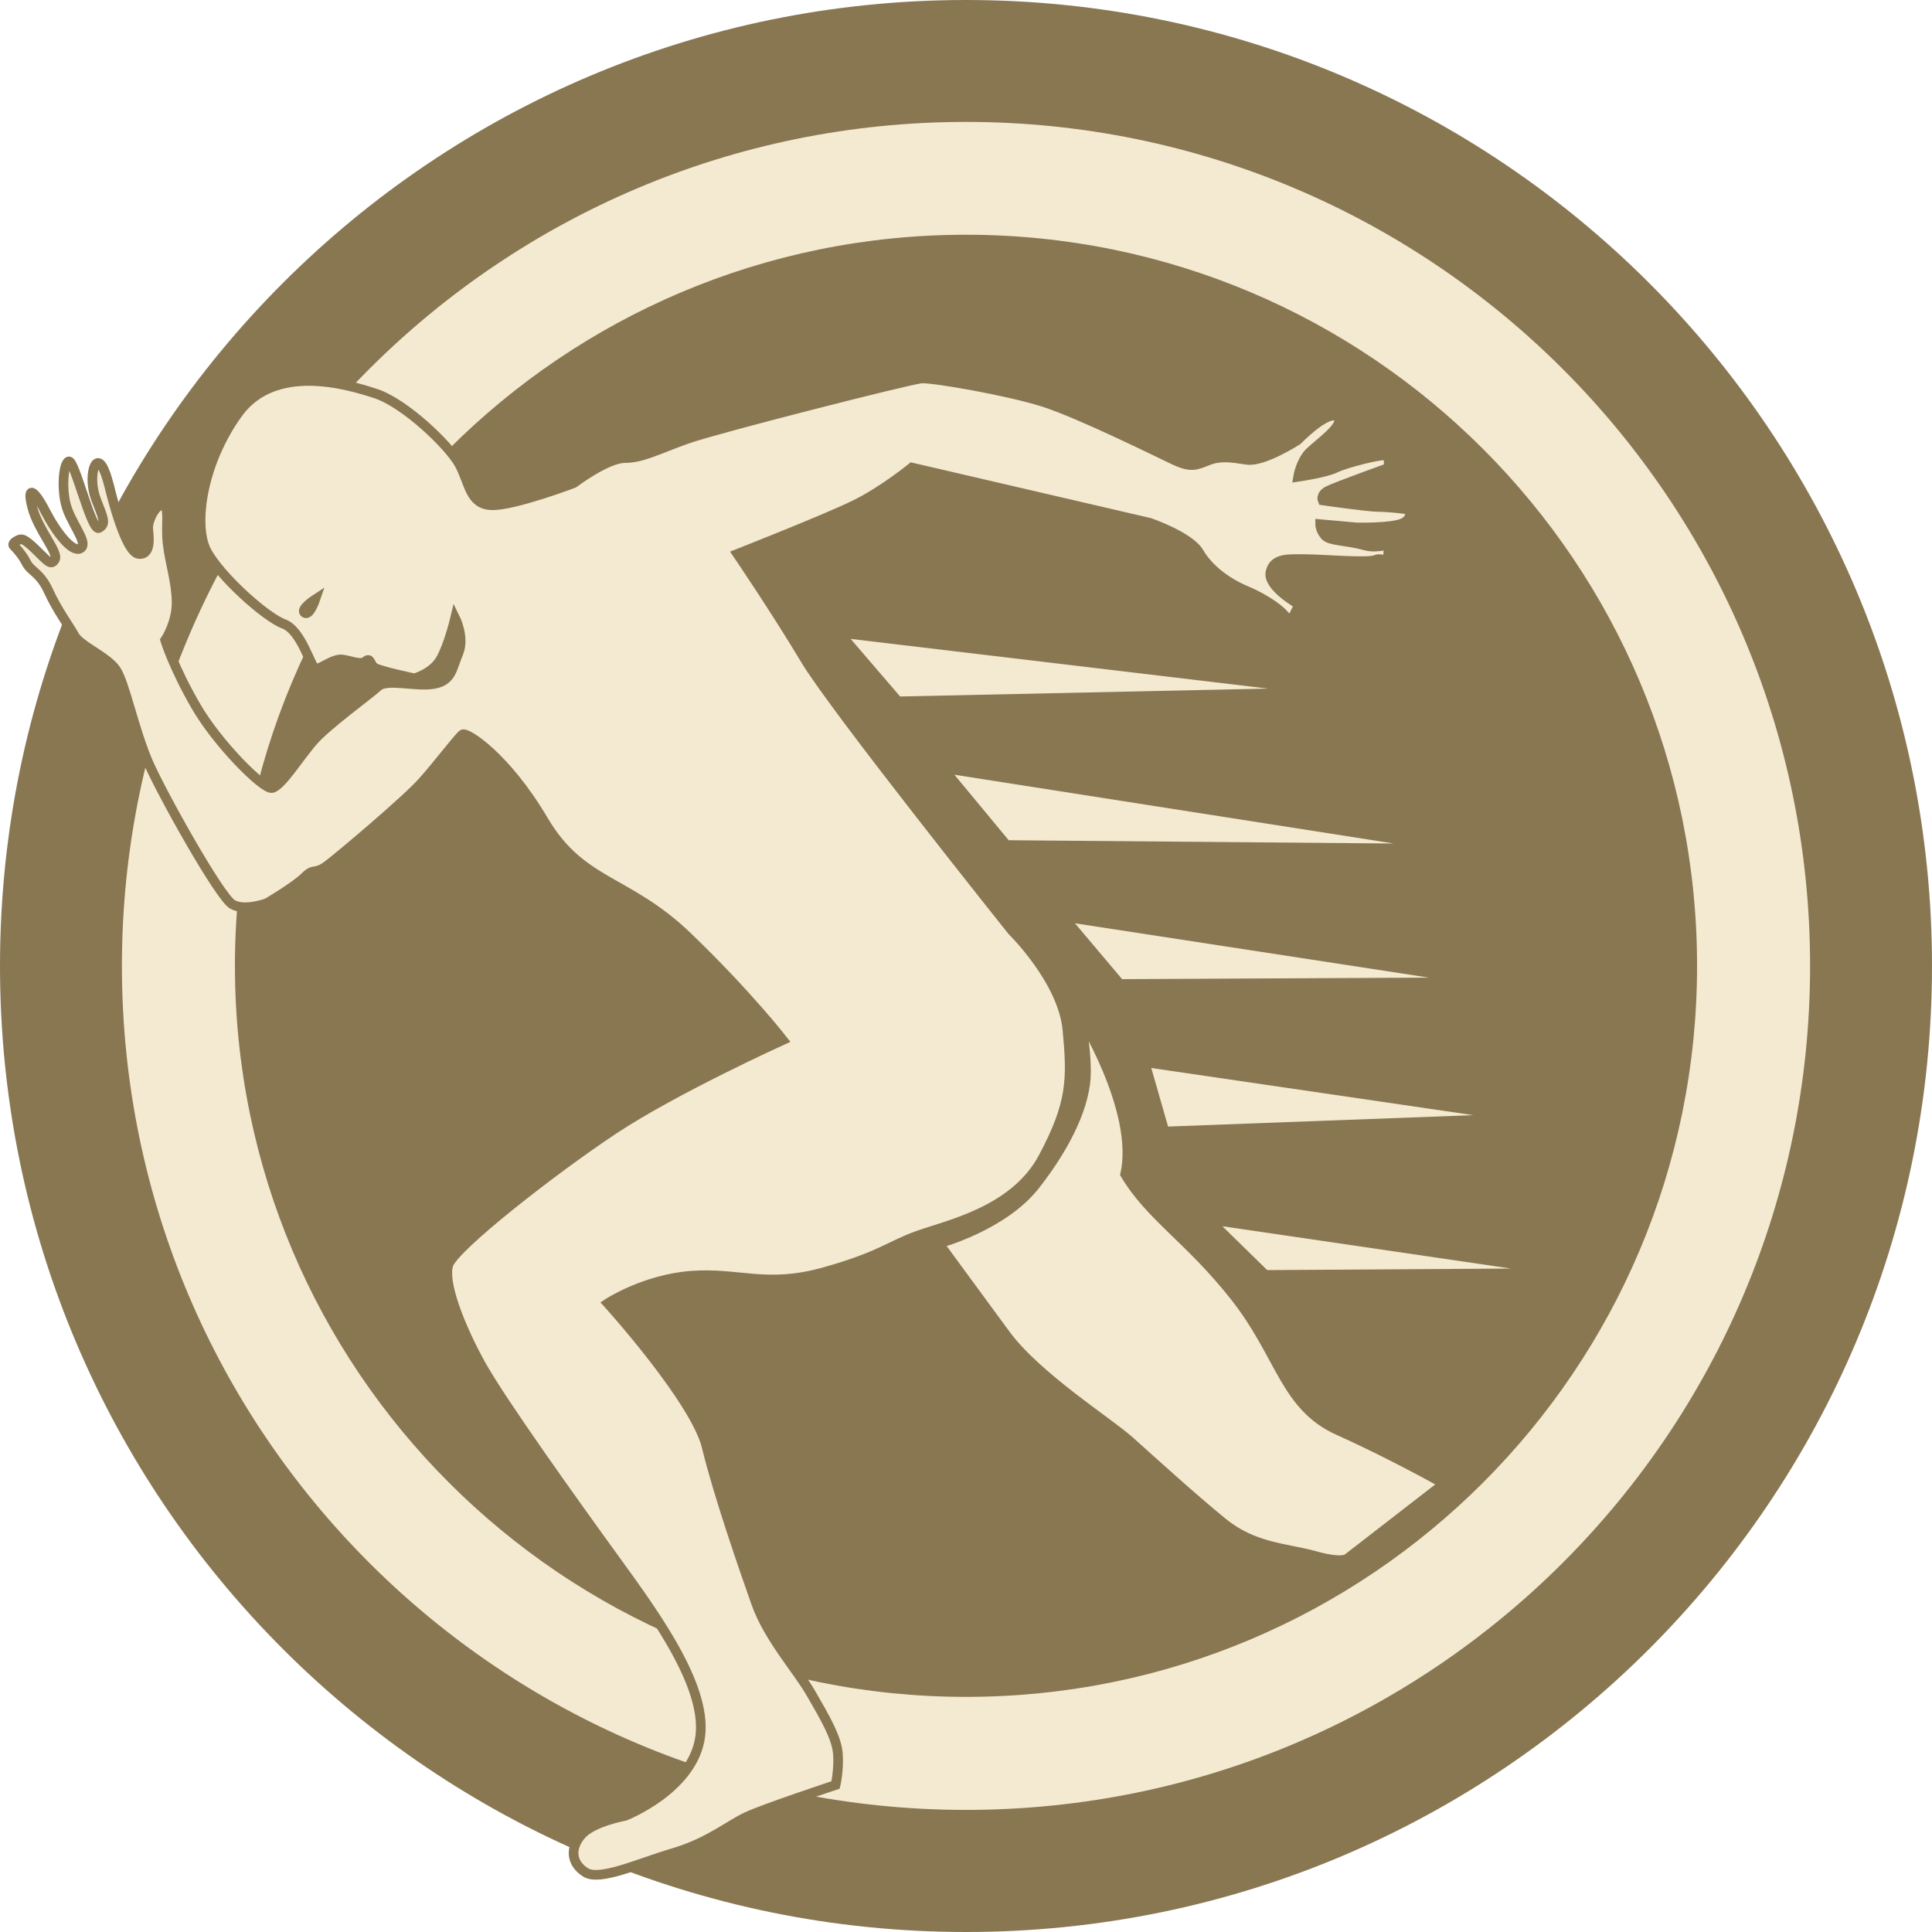
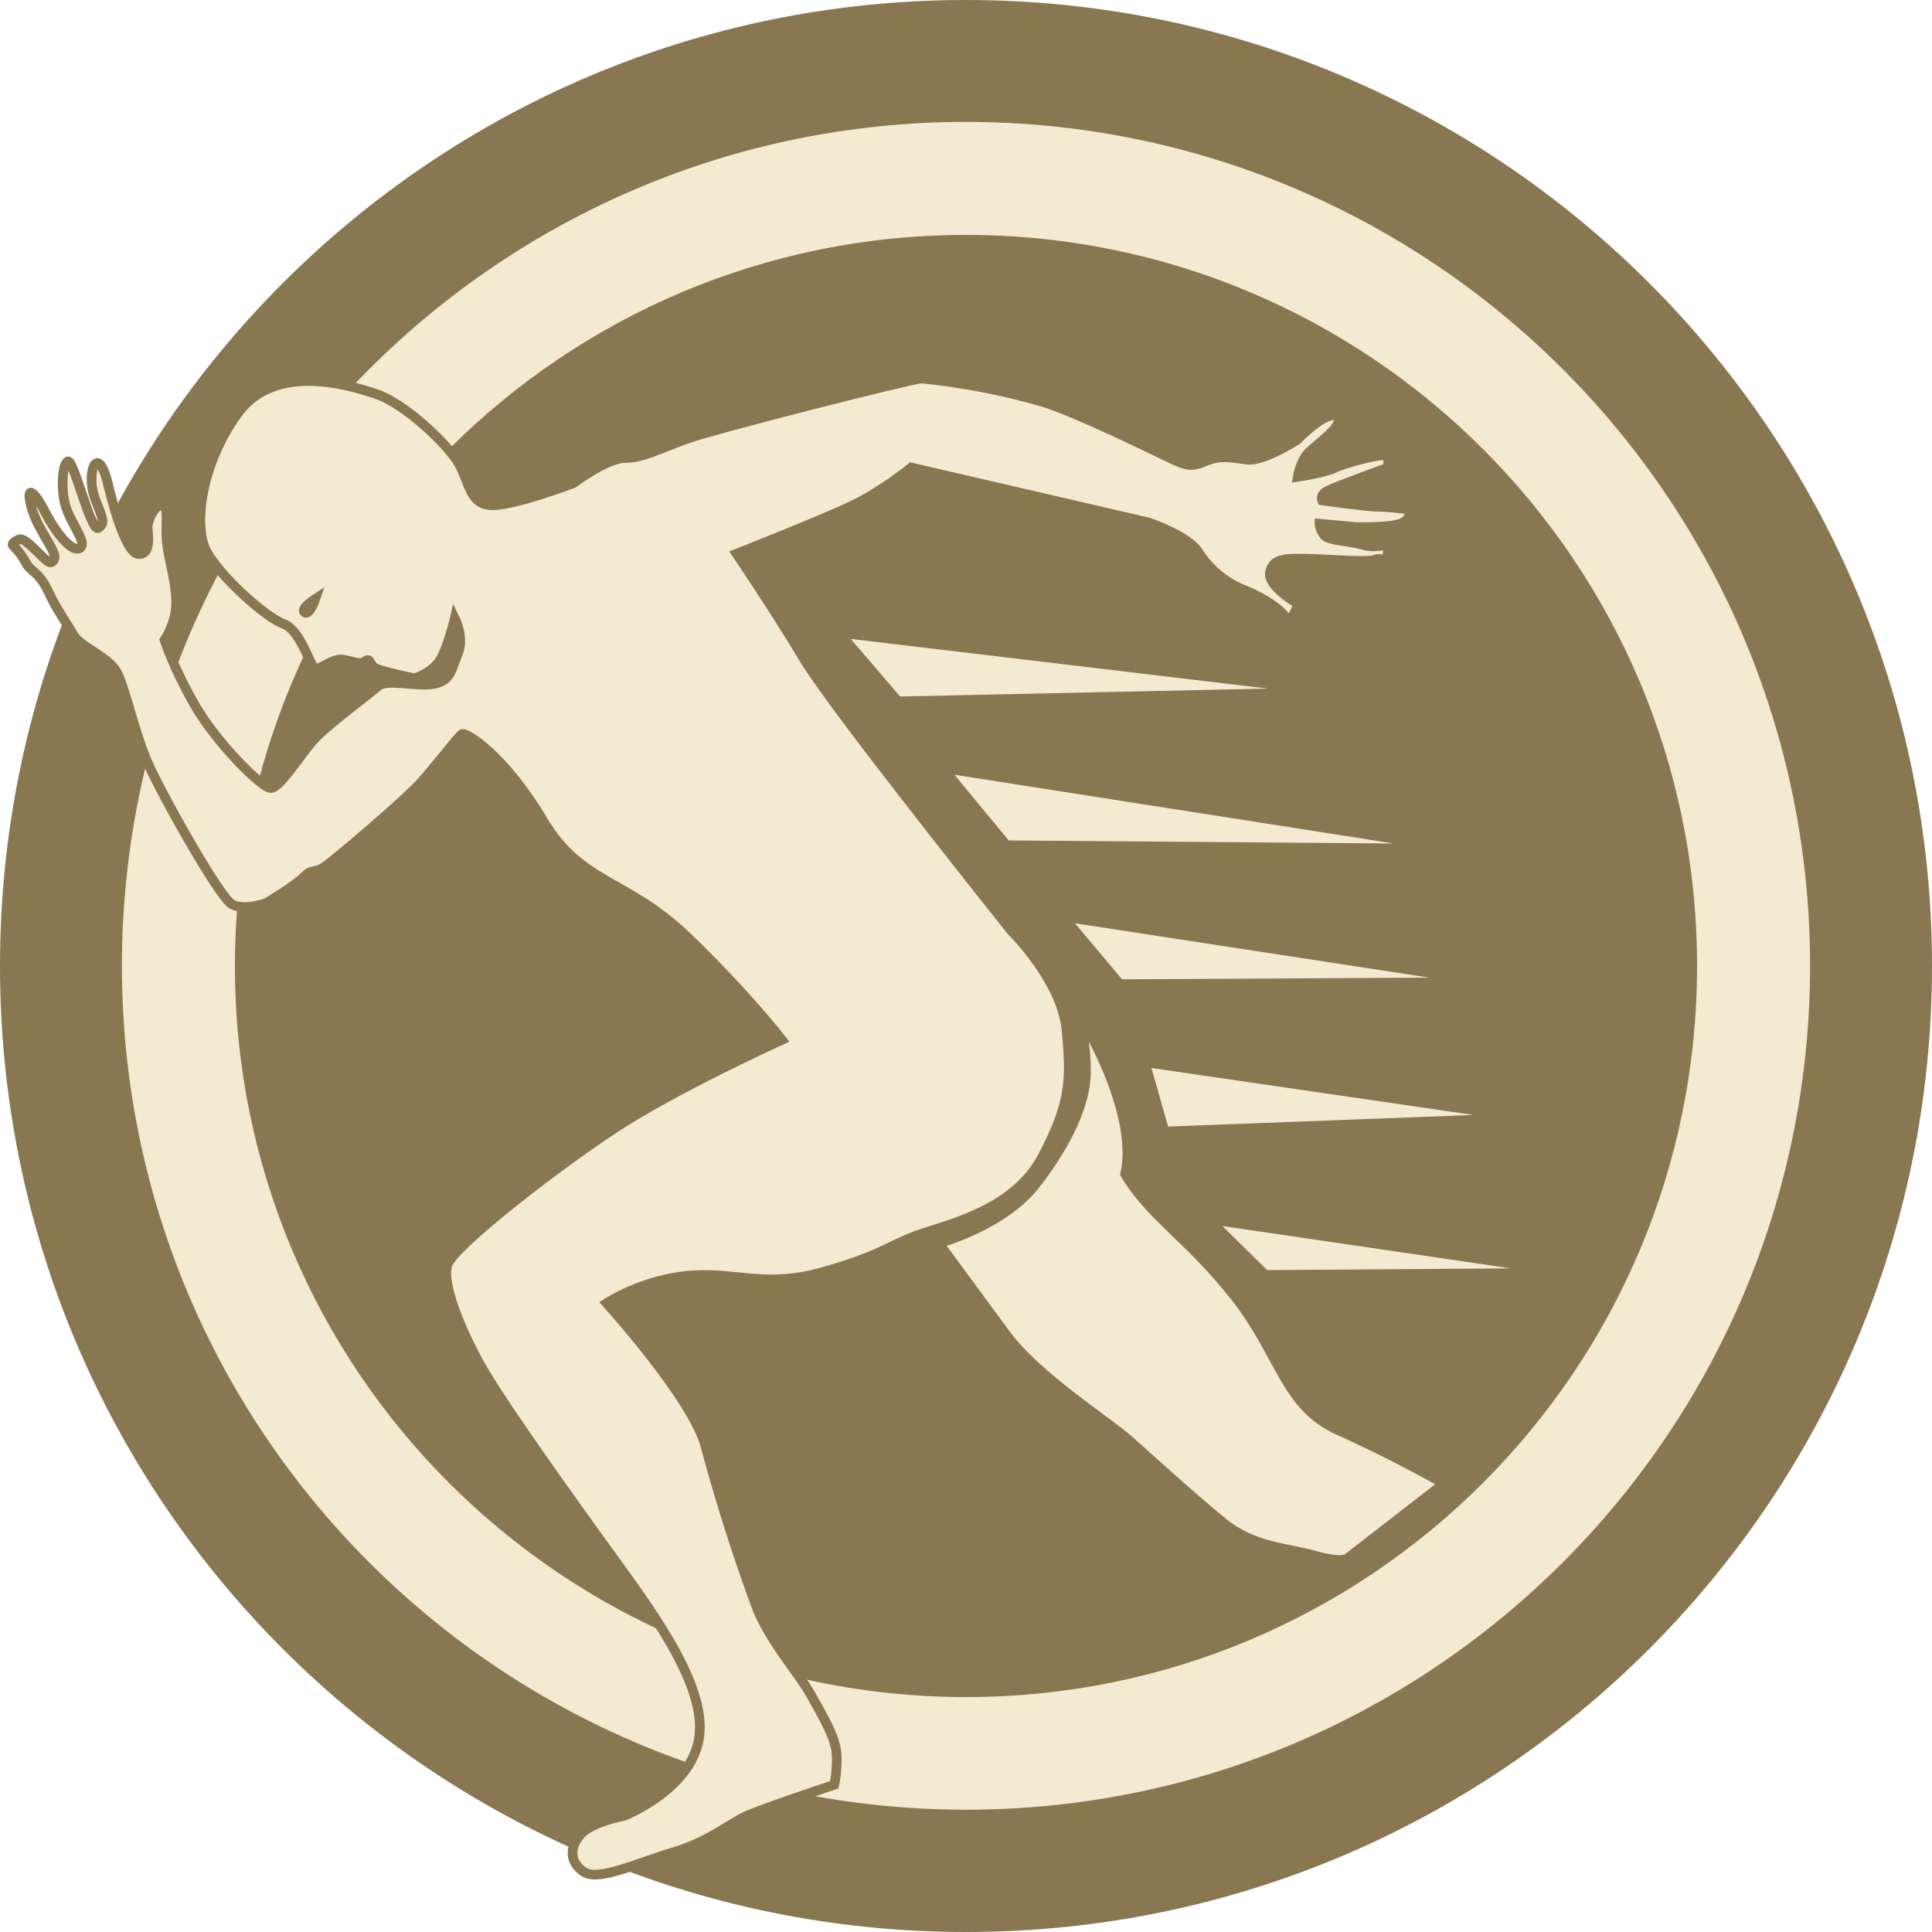
- <svg xmlns="http://www.w3.org/2000/svg" width="10mm" height="10mm" viewBox="0 0 10 10" version="1.1" id="svg1" xml:space="preserve">
-   <defs id="defs1" />
-   <g id="layer1" transform="translate(-10,-10)">
-     <g id="g16">
-       <g id="g14">
-         <ellipse id="path4-3" cx="15" cy="15" rx="5" ry="5" style="fill:#897752;fill-opacity:1;stroke-width:0.29" />
-         <path id="path4-1-1" style="fill:#f4ead1;fill-opacity:1;stroke-width:0.254" d="m 15,10.631 a 4.369,4.369 0 0 0 -4.369,4.369 4.369,4.369 0 0 0 4.369,4.368 4.369,4.369 0 0 0 4.369,-4.368 4.369,4.369 0 0 0 -4.369,-4.369 z m 0,0.584 a 3.784,3.784 0 0 1 3.784,3.784 3.784,3.784 0 0 1 -3.784,3.784 3.784,3.784 0 0 1 -3.784,-3.784 3.784,3.784 0 0 1 3.784,-3.784 z" />
-       </g>
-       <g id="g15">
-         <path id="path2" style="fill:#f4ead1;fill-opacity:1;stroke:#897752;stroke-width:0.05;stroke-linecap:butt;stroke-linejoin:miter;stroke-dasharray:none;stroke-dashoffset:0;stroke-opacity:1" d="m 14.769,11.959 c -0.059,0.004 -1.052,0.257 -1.207,0.311 -0.156,0.055 -0.236,0.101 -0.328,0.101 -0.093,0 -0.265,0.13 -0.265,0.13 0,0 -0.311,0.118 -0.425,0.114 -0.114,-0.004 -0.114,-0.118 -0.168,-0.215 -0.055,-0.097 -0.278,-0.311 -0.429,-0.362 -0.151,-0.05 -0.526,-0.16 -0.715,0.101 -0.189,0.261 -0.231,0.581 -0.164,0.711 0.067,0.13 0.307,0.345 0.4,0.379 0.093,0.034 0.139,0.223 0.164,0.231 0.025,0.008 0.093,-0.055 0.143,-0.046 0.05,0.008 0.093,0.029 0.118,0.008 0.025,-0.021 0.021,0.017 0.046,0.034 0.025,0.017 0.206,0.055 0.206,0.055 0,0 0.093,-0.025 0.135,-0.097 0.042,-0.072 0.076,-0.215 0.076,-0.215 0,0 0.05,0.101 0.017,0.181 -0.034,0.08 -0.034,0.143 -0.126,0.16 -0.093,0.017 -0.244,-0.029 -0.29,0.013 -0.046,0.042 -0.261,0.198 -0.332,0.278 -0.072,0.08 -0.172,0.244 -0.219,0.248 -0.046,0.004 -0.282,-0.231 -0.395,-0.429 -0.114,-0.198 -0.156,-0.336 -0.156,-0.336 0,0 0.059,-0.088 0.059,-0.194 0,-0.105 -0.034,-0.202 -0.046,-0.303 -0.013,-0.101 0.013,-0.194 -0.025,-0.202 -0.038,-0.008 -0.08,0.084 -0.076,0.122 0.004,0.038 0.017,0.139 -0.05,0.13 -0.067,-0.008 -0.139,-0.299 -0.151,-0.349 -0.013,-0.05 -0.034,-0.122 -0.059,-0.122 -0.025,0 -0.046,0.097 -0.008,0.194 0.038,0.097 0.05,0.122 0.013,0.143 -0.038,0.021 -0.126,-0.353 -0.156,-0.345 -0.029,0.008 -0.042,0.164 -0.004,0.257 0.038,0.093 0.105,0.172 0.063,0.194 -0.042,0.021 -0.122,-0.08 -0.181,-0.194 -0.059,-0.114 -0.098,-0.134 -0.066,-0.015 0.033,0.119 0.137,0.23 0.116,0.266 -0.021,0.036 -0.04,0.005 -0.103,-0.055 -0.062,-0.059 -0.071,-0.055 -0.097,-0.04 -0.025,0.015 -0.013,0.024 -0.013,0.024 0,0 0.041,0.039 0.065,0.087 0.024,0.048 0.069,0.048 0.115,0.147 0.046,0.1 0.101,0.172 0.133,0.229 0.031,0.057 0.171,0.11 0.217,0.18 0.046,0.07 0.094,0.314 0.168,0.482 0.074,0.168 0.369,0.694 0.434,0.731 0.065,0.037 0.18,-0.007 0.18,-0.007 0,0 0.146,-0.086 0.195,-0.135 0.049,-0.049 0.049,-0.01 0.115,-0.058 0.065,-0.048 0.412,-0.342 0.492,-0.432 0.08,-0.089 0.19,-0.235 0.21,-0.248 0.019,-0.013 0.221,0.112 0.418,0.445 0.196,0.333 0.433,0.302 0.745,0.602 0.312,0.3 0.494,0.535 0.494,0.535 0,0 -0.559,0.253 -0.877,0.464 -0.318,0.211 -0.824,0.607 -0.854,0.699 -0.03,0.092 0.06,0.321 0.167,0.515 0.107,0.193 0.482,0.717 0.702,1.02 0.22,0.303 0.482,0.669 0.431,0.928 -0.051,0.259 -0.386,0.39 -0.386,0.39 0,0 -0.167,0.03 -0.226,0.098 -0.059,0.068 -0.054,0.146 0.021,0.194 0.074,0.048 0.277,-0.048 0.459,-0.101 0.181,-0.054 0.288,-0.146 0.378,-0.187 0.089,-0.042 0.458,-0.164 0.458,-0.164 0,0 0.018,-0.078 0.012,-0.161 -0.006,-0.083 -0.065,-0.184 -0.137,-0.309 -0.071,-0.125 -0.22,-0.286 -0.286,-0.47 -0.065,-0.184 -0.197,-0.565 -0.256,-0.809 -0.059,-0.244 -0.512,-0.744 -0.512,-0.744 0,0 0.19,-0.125 0.434,-0.143 0.244,-0.018 0.387,0.065 0.684,-0.018 0.297,-0.083 0.339,-0.137 0.488,-0.19 0.149,-0.054 0.5,-0.125 0.648,-0.405 0.149,-0.28 0.149,-0.404 0.125,-0.66 -0.024,-0.256 -0.286,-0.512 -0.286,-0.512 0,0 -0.922,-1.154 -1.071,-1.404 -0.149,-0.25 -0.351,-0.547 -0.351,-0.547 0,0 0.452,-0.178 0.6,-0.25 0.149,-0.071 0.303,-0.197 0.303,-0.197 l 1.231,0.286 c 0,0 0.208,0.071 0.256,0.155 0.048,0.083 0.143,0.155 0.244,0.197 0.101,0.042 0.214,0.119 0.214,0.16 0,0.042 0.059,-0.089 0.059,-0.089 0,0 -0.165,-0.092 -0.148,-0.168 0.017,-0.076 0.097,-0.067 0.181,-0.067 0.084,0 0.324,0.021 0.362,0.004 0.038,-0.017 0.063,0.029 0.067,-0.038 0.004,-0.067 -0.038,-0.013 -0.126,-0.038 -0.088,-0.025 -0.177,-0.021 -0.202,-0.05 -0.025,-0.029 -0.025,-0.059 -0.025,-0.059 l 0.189,0.017 c 0,0 0.177,0.004 0.236,-0.021 0.059,-0.025 0.034,-0.072 0.034,-0.072 0,0 -0.101,-0.013 -0.156,-0.013 -0.055,0 -0.29,-0.034 -0.29,-0.034 0,0 -0.013,-0.029 0.029,-0.05 0.042,-0.021 0.311,-0.118 0.311,-0.118 0,0 0.008,-0.05 -0.008,-0.063 -0.017,-0.013 -0.215,0.038 -0.265,0.063 -0.05,0.025 -0.194,0.046 -0.194,0.046 0,0 0.013,-0.08 0.059,-0.126 0.046,-0.046 0.194,-0.147 0.143,-0.185 -0.05,-0.038 -0.206,0.122 -0.206,0.122 0,0 -0.177,0.114 -0.261,0.101 -0.084,-0.013 -0.139,-0.021 -0.202,0.004 -0.063,0.025 -0.088,0.038 -0.177,-0.004 -0.088,-0.042 -0.488,-0.24 -0.673,-0.299 -0.185,-0.059 -0.572,-0.126 -0.631,-0.122 z m -3.137,1.143 c 0,0 -0.03,0.088 -0.055,0.07 -0.025,-0.018 0.055,-0.07 0.055,-0.07 z m 3.953,2.15 c -1e-6,0 0.036,0.137 0.036,0.298 0,0.161 -0.095,0.369 -0.262,0.583 -0.167,0.214 -0.5,0.303 -0.5,0.303 0,0 0.184,0.25 0.345,0.47 0.161,0.22 0.53,0.452 0.643,0.553 0.113,0.101 0.321,0.291 0.482,0.422 0.161,0.131 0.327,0.131 0.476,0.172 0.149,0.042 0.172,0.012 0.172,0.012 l 0.497,-0.385 c 0,0 -0.265,-0.15 -0.544,-0.275 -0.28,-0.125 -0.297,-0.386 -0.535,-0.69 -0.238,-0.303 -0.44,-0.417 -0.571,-0.637 0.074,-0.334 -0.238,-0.827 -0.238,-0.827 z" />
-         <path id="path3" style="fill:#f4ead1;fill-opacity:1" d="m 14.403,13.307 0.256,0.298 1.902,-0.041 z m 0.537,0.703 0.281,0.339 1.993,0.017 z m 0.624,0.769 0.244,0.289 1.587,-0.008 z" />
-         <path id="path3-2" style="fill:#f4ead1;fill-opacity:1" d="m 15.959,15.528 0.087,0.303 1.579,-0.059 z m 0.368,0.819 0.232,0.227 1.261,-0.008 z" />
-       </g>
-     </g>
+ <svg xmlns="http://www.w3.org/2000/svg" xml:space="preserve" width="10mm" height="10mm" viewBox="0 0 10 10">
+   <g transform="translate(-10 -10)">
+     <circle cx="15" cy="15" r="5" style="fill:#897752;fill-opacity:1;stroke-width:.29" />
+     <path d="M15 10.631a4.37 4.37 0 0 0-4.369 4.37A4.37 4.37 0 0 0 15 19.367 4.37 4.37 0 0 0 19.369 15a4.37 4.37 0 0 0-4.37-4.369m0 .585A3.784 3.784 0 0 1 18.784 15 3.784 3.784 0 0 1 15 18.784 3.784 3.784 0 0 1 11.216 15 3.784 3.784 0 0 1 15 11.216" style="fill:#f4ead1;fill-opacity:1;stroke-width:.254" />
  </g>
+   <path d="M14.769 11.959c-.06.004-1.052.256-1.207.31-.156.056-.236.102-.329.102-.092 0-.265.13-.265.13s-.31.118-.424.114-.114-.118-.169-.215c-.054-.096-.277-.311-.429-.361-.151-.051-.526-.16-.715.1-.19.261-.231.581-.164.711s.307.345.4.379c.092.034.138.223.164.231s.092-.054.143-.046.092.03.117.008c.026-.02.022.017.047.034s.206.055.206.055.092-.025.135-.097c.042-.071.075-.214.075-.214s.05.1.017.18c-.034.08-.034.143-.126.16-.093.017-.244-.03-.29.013-.047.042-.261.198-.333.278-.071.08-.172.244-.218.248s-.282-.232-.396-.43c-.113-.197-.156-.336-.156-.336s.06-.088.06-.193-.034-.202-.047-.303.013-.194-.025-.202-.08.084-.076.122.017.139-.05.13c-.068-.008-.14-.298-.152-.349s-.033-.122-.059-.122-.046.097-.008.194c.038.096.05.122.013.143s-.127-.354-.156-.345c-.03.008-.042.164-.004.256.038.093.105.173.063.194-.042.02-.122-.08-.181-.194-.059-.113-.099-.133-.066-.014s.137.23.116.266c-.02.035-.04.004-.102-.055-.063-.06-.072-.055-.097-.04s-.013.023-.013.023.041.04.065.087c.024.048.069.048.115.147.046.1.101.172.132.229.032.056.17.11.217.18s.094.314.168.482.37.694.435.731.18-.007.18-.007.145-.086.194-.135.05-.01.115-.058c.066-.048.412-.342.492-.432s.19-.234.21-.248.221.112.418.445.432.302.745.602c.312.3.493.535.493.535s-.558.253-.877.465c-.318.21-.824.606-.854.699s.06.321.167.514c.107.194.482.717.702 1.02s.482.67.431.929c-.05.258-.386.39-.386.39s-.167.03-.226.097c-.06.069-.054.146.02.194.075.048.277-.048.459-.102.181-.053.288-.145.377-.187.09-.041.458-.163.458-.163s.018-.078.012-.161-.065-.184-.136-.31c-.072-.124-.22-.285-.286-.47a10 10 0 0 1-.256-.809c-.06-.244-.512-.743-.512-.743s.19-.125.435-.143c.244-.018.386.066.684-.018.297-.083.34-.136.488-.19.149-.054.5-.125.648-.405s.15-.404.125-.66-.285-.511-.285-.511-.923-1.155-1.071-1.404c-.15-.25-.351-.548-.351-.548s.452-.178.6-.25c.15-.071.304-.196.304-.196l1.231.285s.209.072.256.155a.5.5 0 0 0 .244.197c.101.041.214.118.214.16s.06-.09.06-.09-.165-.092-.148-.167c.016-.076.096-.068.18-.068.085 0 .324.021.362.005.038-.017.063.03.067-.038s-.037-.013-.126-.038c-.088-.025-.176-.021-.202-.05-.025-.03-.025-.06-.025-.06l.19.017s.176.005.235-.02.034-.072.034-.072-.101-.013-.156-.013-.29-.033-.29-.033-.013-.03.03-.05c.041-.022.31-.119.31-.119s.009-.05-.008-.063-.214.038-.265.063c-.05.026-.193.047-.193.047s.012-.08.058-.127c.047-.046.194-.147.143-.185-.05-.038-.206.122-.206.122s-.176.114-.26.101-.14-.02-.202.004c-.063.026-.089.038-.177-.004s-.488-.24-.673-.298a3.5 3.5 0 0 0-.631-.122zM11.632 13.1s-.03.088-.055.07.055-.07.055-.07zm3.953 2.15s.036.137.036.298-.095.369-.262.583c-.166.214-.5.304-.5.304l.346.47c.16.22.53.452.642.553.113.1.321.291.482.422.16.13.327.13.476.172s.172.012.172.012l.497-.385s-.264-.15-.544-.275-.297-.386-.535-.69-.44-.416-.571-.637c.074-.334-.239-.827-.239-.827z" style="fill:#f4ead1;fill-opacity:1;stroke:#897752;stroke-width:.05;stroke-linecap:butt;stroke-linejoin:miter;stroke-dasharray:none;stroke-dashoffset:0;stroke-opacity:1" transform="translate(-10 -10)" />
+   <path d="m14.403 13.307.256.298 1.902-.041zm.537.703.281.34 1.993.016zm.624.769.244.29 1.588-.009zM15.96 15.528l.086.303 1.58-.06zm.367.818.232.228 1.26-.009z" style="fill:#f4ead1;fill-opacity:1" transform="translate(-10 -10)" />
</svg>
